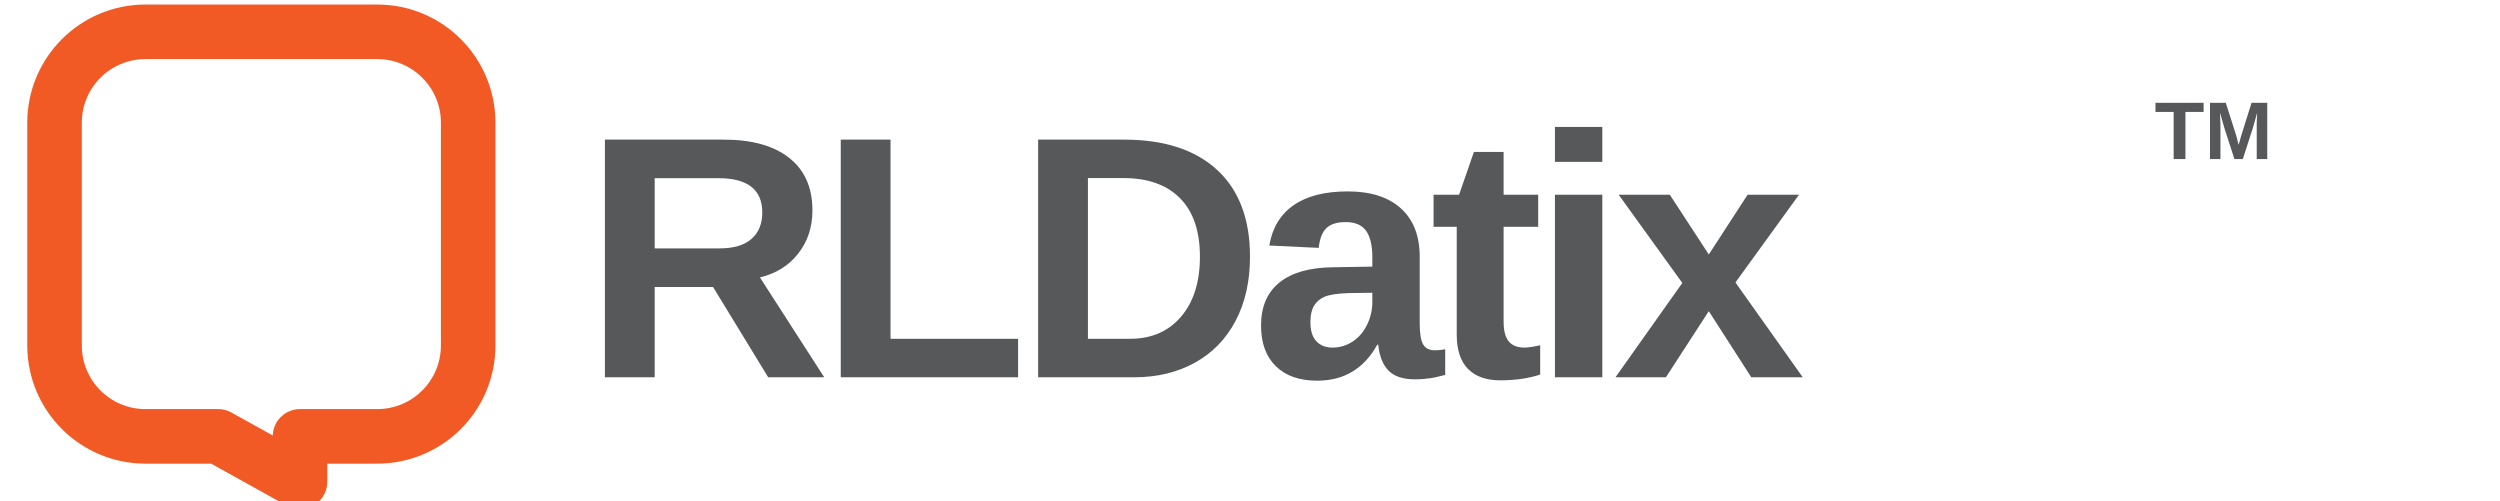
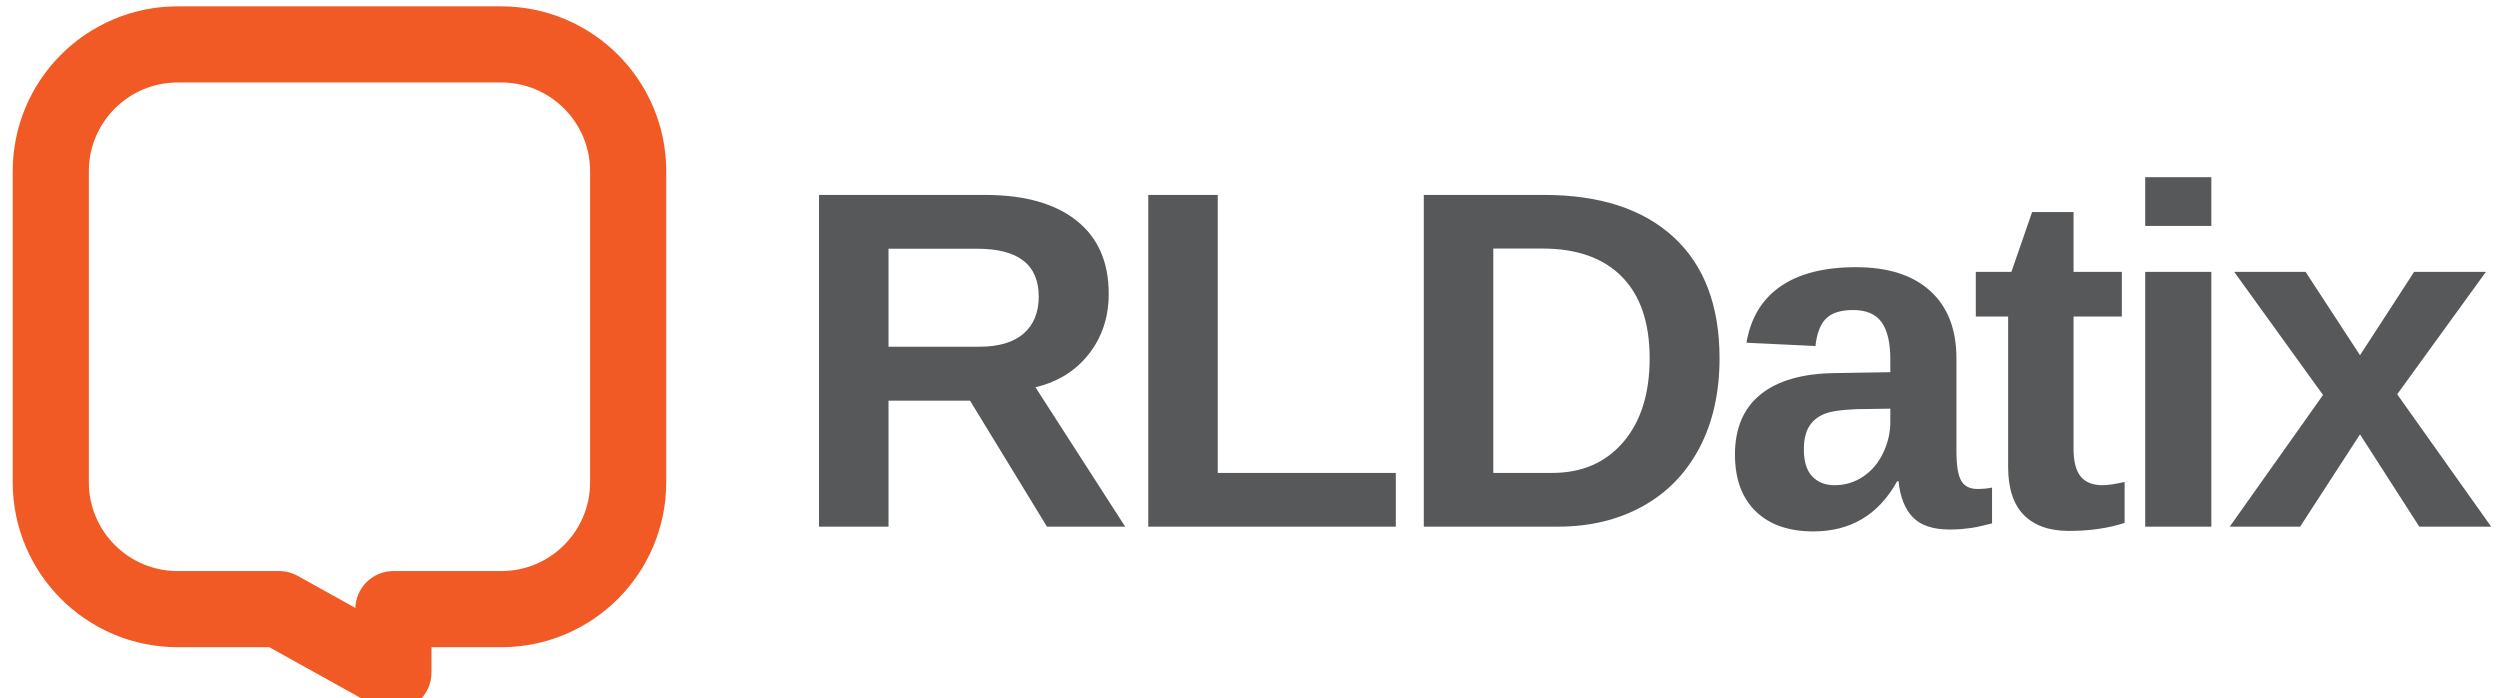
- <svg xmlns="http://www.w3.org/2000/svg" viewBox="0 0 550 110" role="img" aria-labelledby="title">
+ <svg xmlns="http://www.w3.org/2000/svg" viewBox="4 0 394 110" role="img" aria-labelledby="title">
  <path d="M32 7h51a20 20 0 0 1 20 20v49a20 20 0 0 1-20 20H66v10L48 96H32a20 20 0 0 1-20-20V27A20 20 0 0 1 32 7Z" fill="none" stroke="#F15A24" stroke-width="12" stroke-linejoin="round" />
  <text x="128" y="83" fill="#57585A" font-family="Arial,Helvetica,sans-serif" font-size="76" font-weight="700" letter-spacing="-3">RLDatix</text>
-   <text x="474" y="35" fill="#57585A" font-family="Arial,Helvetica,sans-serif" font-size="18" font-weight="700">TM</text>
</svg>
